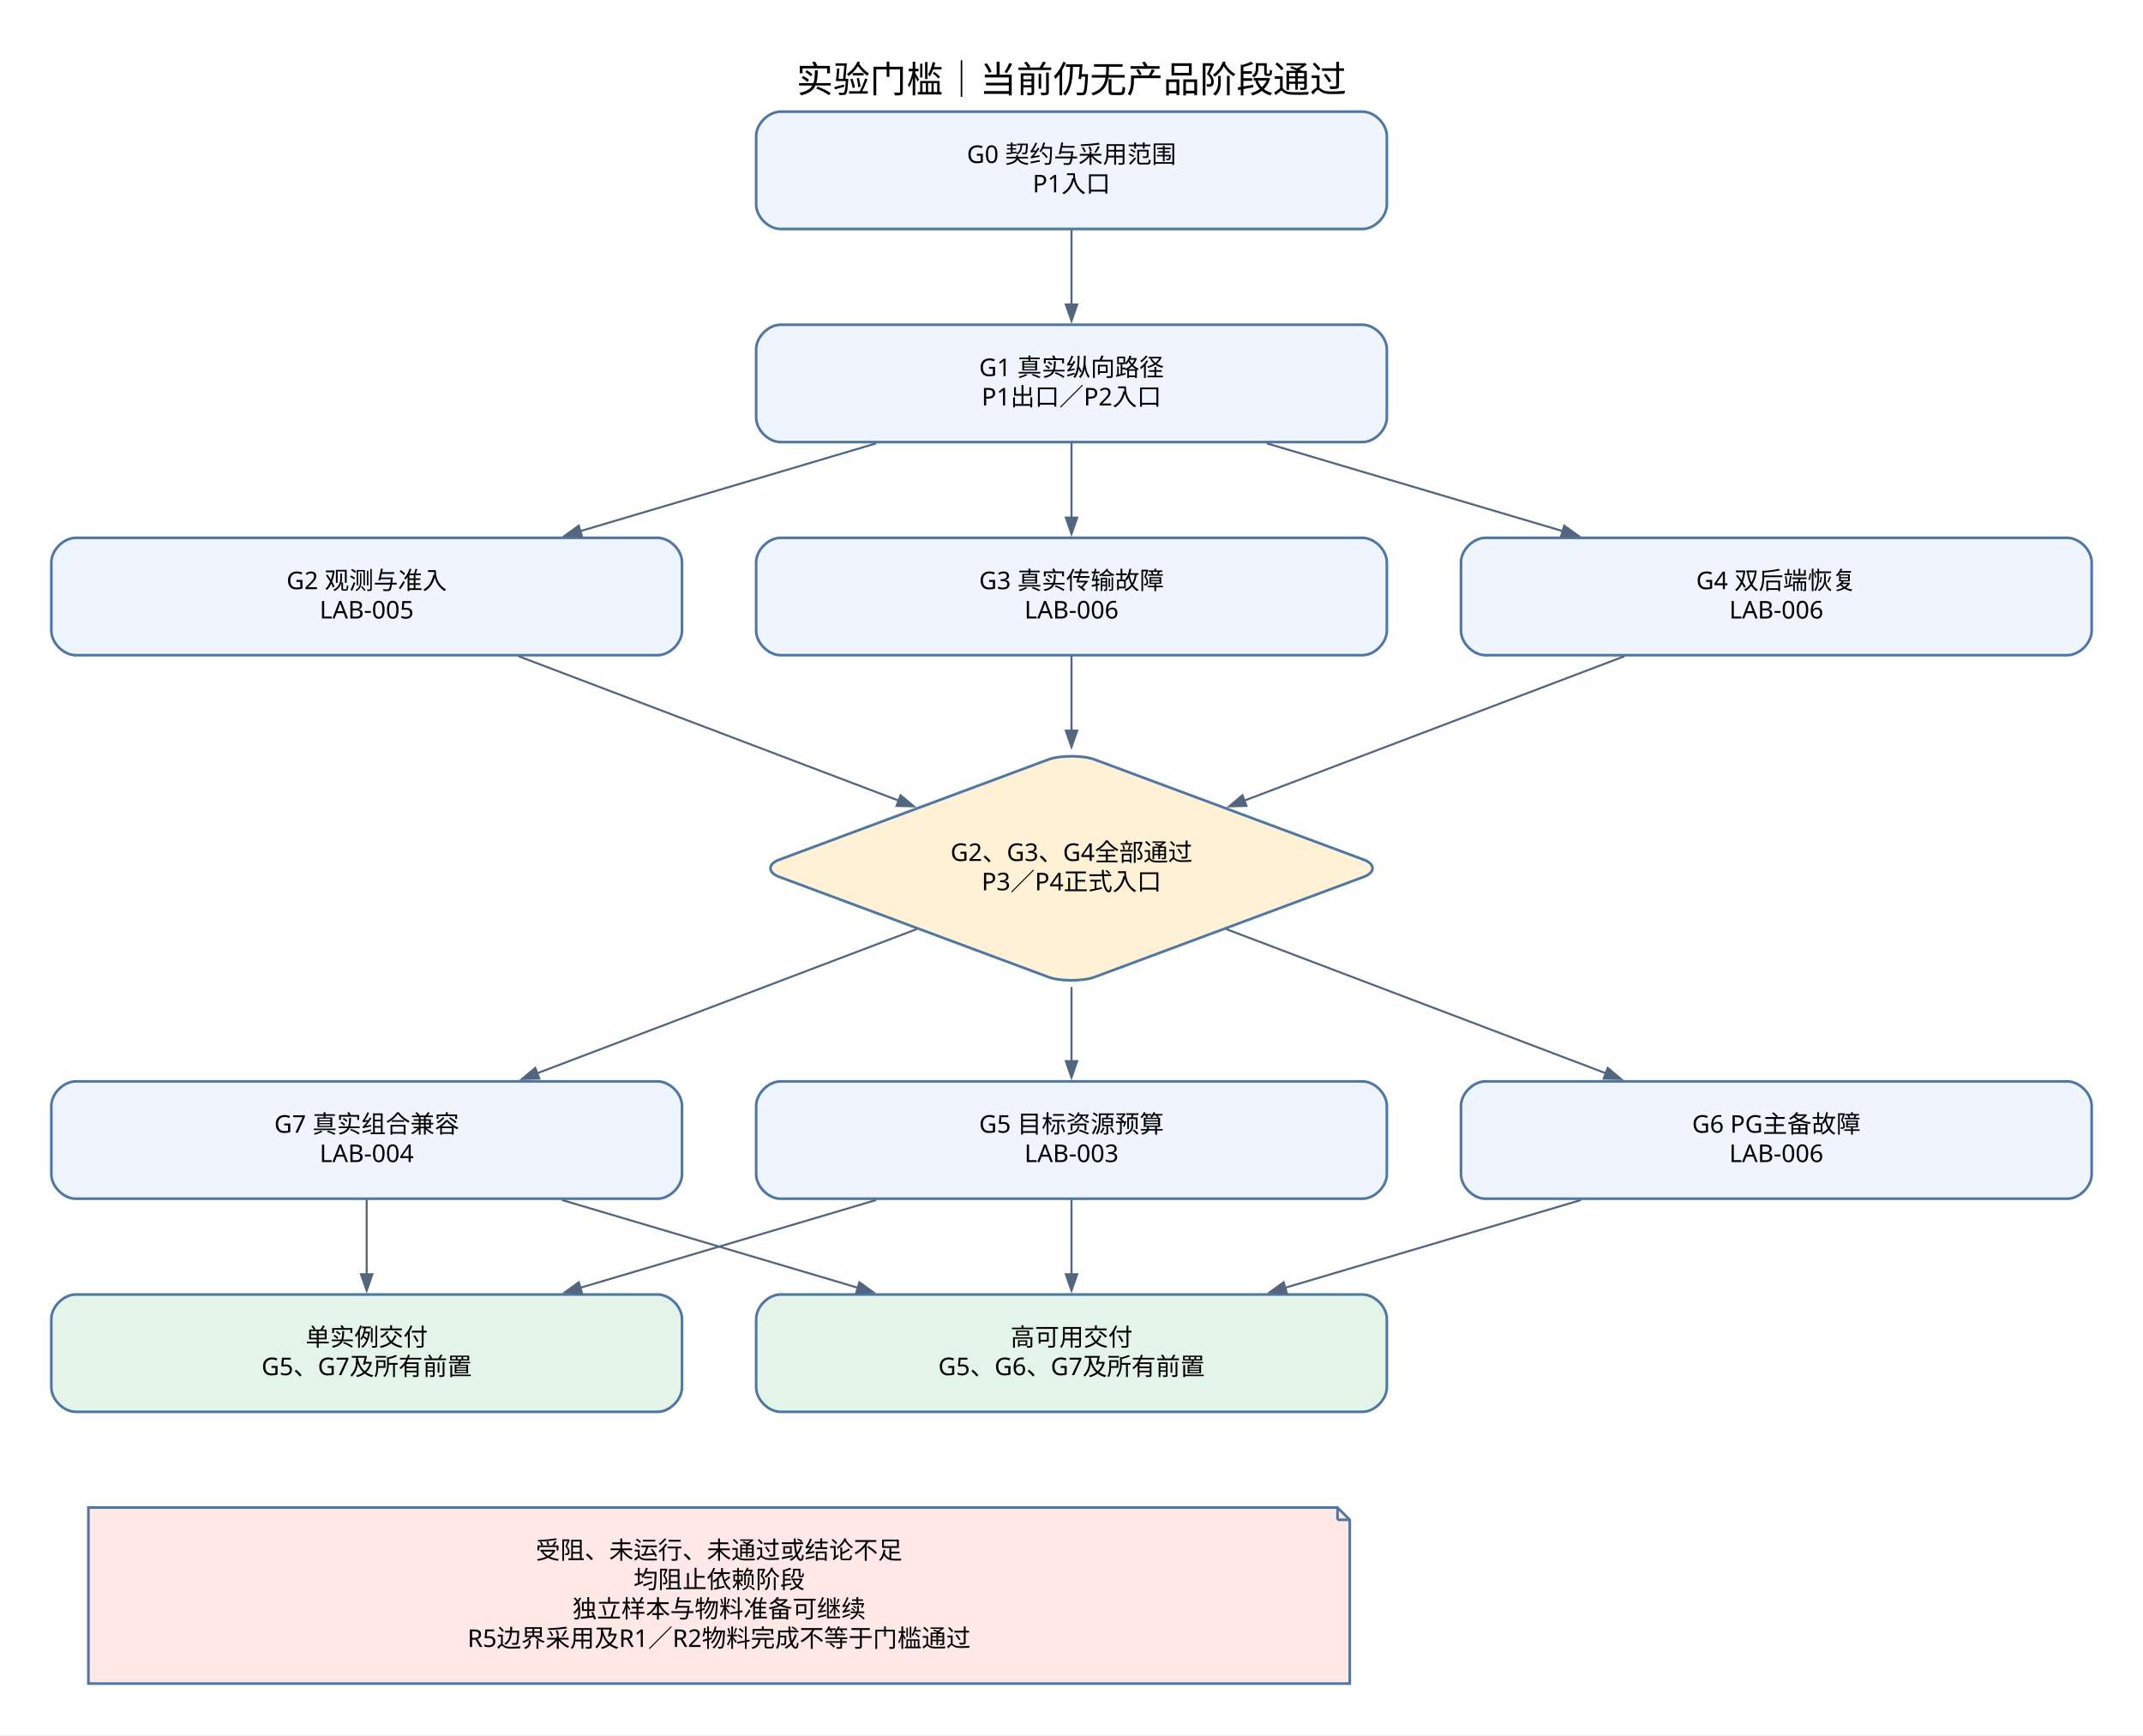
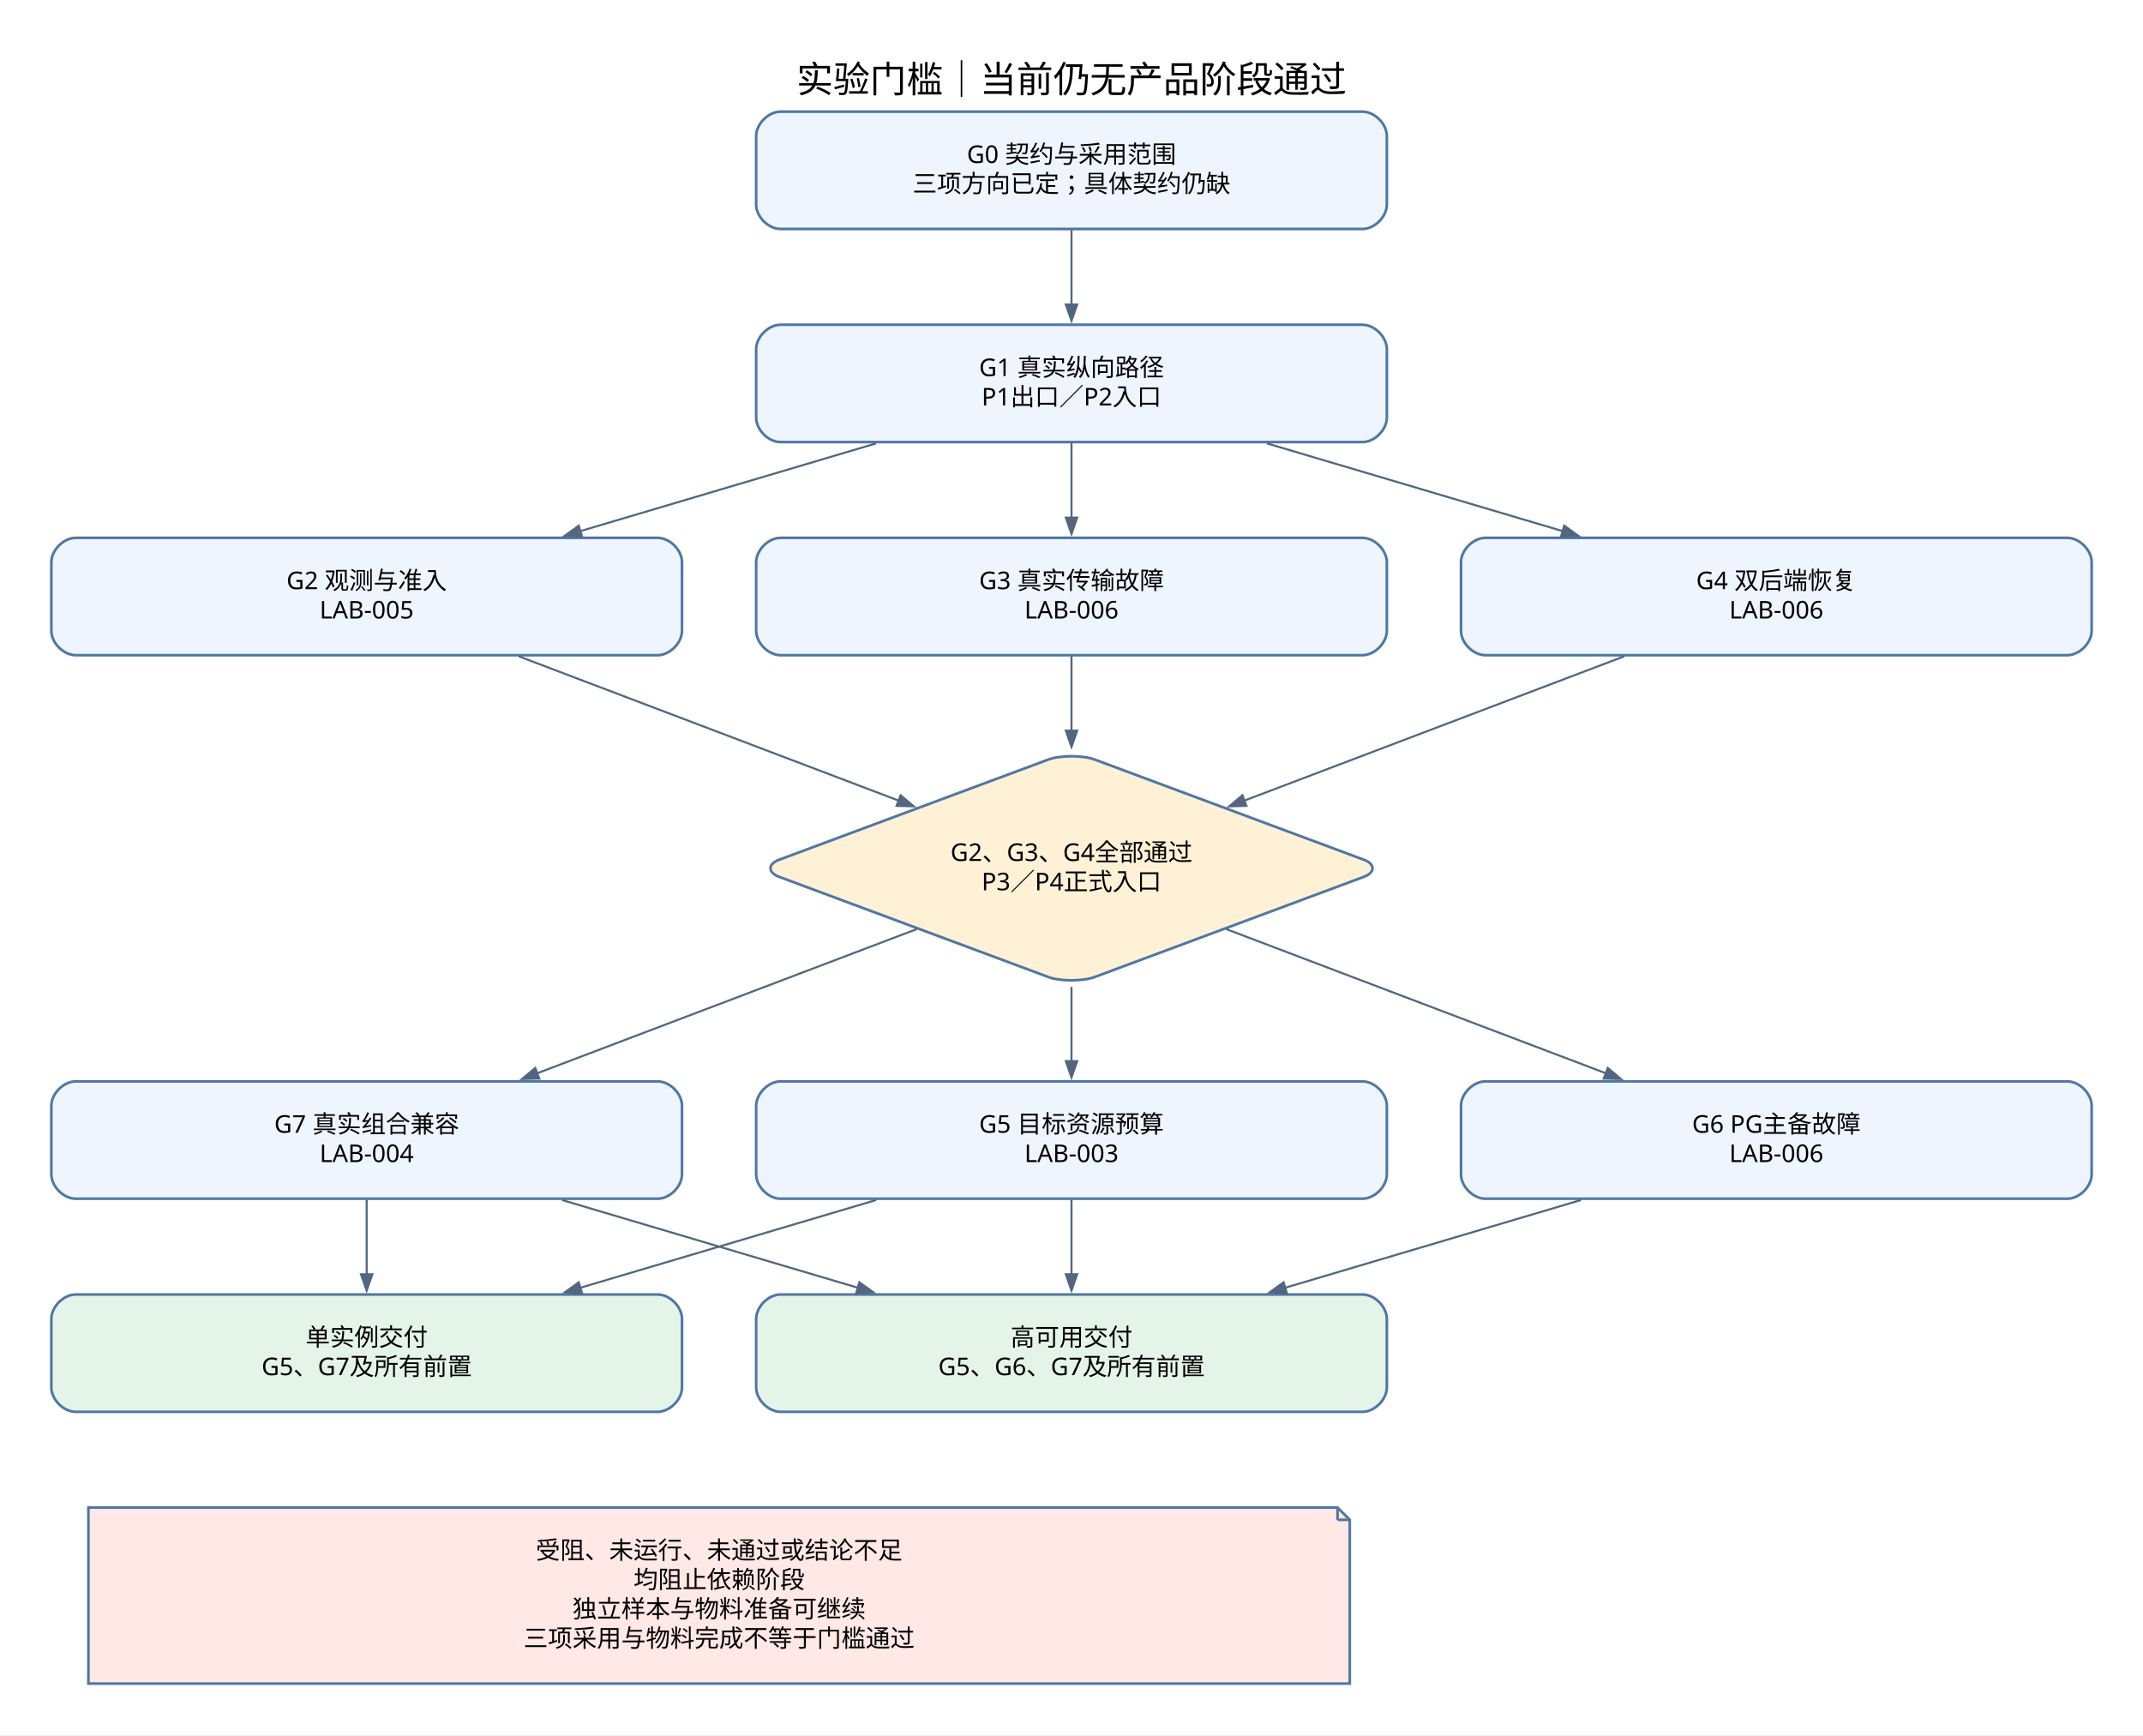
<svg xmlns="http://www.w3.org/2000/svg" width="1052pt" height="852pt" viewBox="0.00 0.00 1052.00 852.00">
  <g id="graph0" class="graph" transform="scale(1 1) rotate(0) translate(25.2 826.4)">
    <polygon fill="white" stroke="none" points="-25.2,25.2 -25.2,-826.4 1026.8,-826.4 1026.8,25.2 -25.2,25.2" />
    <text xml:space="preserve" text-anchor="middle" x="500.8" y="-781" font-family="Noto Sans SC" font-size="18.00">实验门槛｜当前仍无产品阶段通过</text>
    <g id="node1" class="node">
      <path fill="#eef5ff" stroke="#5077a3" stroke-width="1.3" d="M643.6,-771.6C643.6,-771.6 358,-771.6 358,-771.6 352,-771.6 346,-765.6 346,-759.6 346,-759.6 346,-726 346,-726 346,-720 352,-714 358,-714 358,-714 643.6,-714 643.6,-714 649.6,-714 655.6,-720 655.6,-726 655.6,-726 655.6,-759.6 655.6,-759.6 655.6,-765.6 649.6,-771.6 643.6,-771.6" />
      <text xml:space="preserve" text-anchor="middle" x="500.8" y="-746.4" font-family="Noto Sans SC" font-size="12.00">G0 契约与采用范围</text>
-       <text xml:space="preserve" text-anchor="middle" x="500.8" y="-732" font-family="Noto Sans SC" font-size="12.00">P1入口</text>
+       <text xml:space="preserve" text-anchor="middle" x="500.8" y="-732" font-family="Noto Sans SC" font-size="12.00">三项方向已定；具体契约仍缺</text>
    </g>
    <g id="node2" class="node">
      <path fill="#eef5ff" stroke="#5077a3" stroke-width="1.3" d="M643.6,-667C643.6,-667 358,-667 358,-667 352,-667 346,-661 346,-655 346,-655 346,-621.4 346,-621.4 346,-615.4 352,-609.4 358,-609.4 358,-609.4 643.6,-609.4 643.6,-609.4 649.6,-609.4 655.6,-615.4 655.6,-621.4 655.6,-621.4 655.6,-655 655.6,-655 655.6,-661 649.6,-667 643.6,-667" />
      <text xml:space="preserve" text-anchor="middle" x="500.8" y="-641.8" font-family="Noto Sans SC" font-size="12.00">G1 真实纵向路径</text>
      <text xml:space="preserve" text-anchor="middle" x="500.8" y="-627.4" font-family="Noto Sans SC" font-size="12.00">P1出口／P2入口</text>
    </g>
    <g id="edge1" class="edge">
      <path fill="none" stroke="#52677f" d="M500.8,-713.49C500.8,-702.17 500.8,-688.95 500.8,-676.84" />
      <polygon fill="#52677f" stroke="#52677f" points="503.6,-676.93 500.8,-668.93 498,-676.93 503.6,-676.93" />
    </g>
    <g id="node3" class="node">
      <path fill="#eef5ff" stroke="#5077a3" stroke-width="1.3" d="M297.6,-562.4C297.6,-562.4 12,-562.4 12,-562.4 6,-562.4 0,-556.4 0,-550.4 0,-550.4 0,-516.8 0,-516.8 0,-510.8 6,-504.8 12,-504.8 12,-504.8 297.6,-504.8 297.6,-504.8 303.6,-504.8 309.6,-510.8 309.6,-516.8 309.6,-516.8 309.6,-550.4 309.6,-550.4 309.6,-556.4 303.6,-562.4 297.6,-562.4" />
      <text xml:space="preserve" text-anchor="middle" x="154.8" y="-537.2" font-family="Noto Sans SC" font-size="12.00">G2 观测与准入</text>
      <text xml:space="preserve" text-anchor="middle" x="154.8" y="-522.8" font-family="Noto Sans SC" font-size="12.00">LAB-005</text>
    </g>
    <g id="edge2" class="edge">
      <path fill="none" stroke="#52677f" d="M404.88,-608.76C359.69,-595.36 305.69,-579.34 259.45,-565.63" />
      <polygon fill="#52677f" stroke="#52677f" points="260.52,-563.03 252.06,-563.44 258.93,-568.4 260.52,-563.03" />
    </g>
    <g id="node4" class="node">
      <path fill="#eef5ff" stroke="#5077a3" stroke-width="1.3" d="M643.6,-562.4C643.6,-562.4 358,-562.4 358,-562.4 352,-562.4 346,-556.4 346,-550.4 346,-550.4 346,-516.8 346,-516.8 346,-510.8 352,-504.8 358,-504.8 358,-504.8 643.6,-504.8 643.6,-504.8 649.6,-504.8 655.6,-510.8 655.6,-516.8 655.6,-516.8 655.6,-550.4 655.6,-550.4 655.6,-556.4 649.6,-562.4 643.6,-562.4" />
      <text xml:space="preserve" text-anchor="middle" x="500.8" y="-537.2" font-family="Noto Sans SC" font-size="12.00">G3 真实传输故障</text>
      <text xml:space="preserve" text-anchor="middle" x="500.8" y="-522.8" font-family="Noto Sans SC" font-size="12.00">LAB-006</text>
    </g>
    <g id="edge3" class="edge">
      <path fill="none" stroke="#52677f" d="M500.8,-608.89C500.8,-597.57 500.8,-584.35 500.8,-572.24" />
      <polygon fill="#52677f" stroke="#52677f" points="503.6,-572.33 500.8,-564.33 498,-572.33 503.6,-572.33" />
    </g>
    <g id="node5" class="node">
      <path fill="#eef5ff" stroke="#5077a3" stroke-width="1.3" d="M989.6,-562.4C989.6,-562.4 704,-562.4 704,-562.4 698,-562.4 692,-556.4 692,-550.4 692,-550.4 692,-516.8 692,-516.8 692,-510.8 698,-504.8 704,-504.8 704,-504.8 989.6,-504.8 989.6,-504.8 995.6,-504.8 1001.6,-510.8 1001.6,-516.8 1001.6,-516.8 1001.6,-550.4 1001.6,-550.4 1001.6,-556.4 995.6,-562.4 989.6,-562.4" />
      <text xml:space="preserve" text-anchor="middle" x="846.8" y="-537.2" font-family="Noto Sans SC" font-size="12.00">G4 双后端恢复</text>
      <text xml:space="preserve" text-anchor="middle" x="846.8" y="-522.8" font-family="Noto Sans SC" font-size="12.00">LAB-006</text>
    </g>
    <g id="edge4" class="edge">
      <path fill="none" stroke="#52677f" d="M596.72,-608.76C641.91,-595.36 695.91,-579.34 742.15,-565.63" />
      <polygon fill="#52677f" stroke="#52677f" points="742.67,-568.4 749.54,-563.44 741.08,-563.03 742.67,-568.4" />
    </g>
    <g id="node6" class="node">
      <path fill="#fff1d6" stroke="#5077a3" stroke-width="1.3" d="M489.55,-453.62C489.55,-453.62 357.25,-404.38 357.25,-404.38 351.62,-402.29 351.62,-398.11 357.25,-396.02 357.25,-396.02 489.55,-346.78 489.55,-346.78 495.18,-344.69 506.42,-344.69 512.05,-346.78 512.05,-346.78 644.35,-396.02 644.35,-396.02 649.98,-398.11 649.98,-402.29 644.35,-404.38 644.35,-404.38 512.05,-453.62 512.05,-453.62 506.42,-455.71 495.18,-455.71 489.55,-453.62" />
      <text xml:space="preserve" text-anchor="middle" x="500.8" y="-403.8" font-family="Noto Sans SC" font-size="12.00">G2、G3、G4全部通过</text>
      <text xml:space="preserve" text-anchor="middle" x="500.8" y="-389.4" font-family="Noto Sans SC" font-size="12.00">P3／P4正式入口</text>
    </g>
    <g id="edge5" class="edge">
      <path fill="none" stroke="#52677f" d="M229.45,-504.25C284.34,-483.4 359.02,-455.04 416.14,-433.35" />
      <polygon fill="#52677f" stroke="#52677f" points="416.89,-436.06 423.37,-430.6 414.9,-430.83 416.89,-436.06" />
    </g>
    <g id="edge6" class="edge">
      <path fill="none" stroke="#52677f" d="M500.8,-504.41C500.8,-493.55 500.8,-480.63 500.8,-467.67" />
      <polygon fill="#52677f" stroke="#52677f" points="503.6,-467.77 500.8,-459.77 498,-467.77 503.6,-467.77" />
    </g>
    <g id="edge7" class="edge">
      <path fill="none" stroke="#52677f" d="M772.15,-504.25C717.26,-483.4 642.58,-455.04 585.46,-433.35" />
      <polygon fill="#52677f" stroke="#52677f" points="586.7,-430.83 578.23,-430.6 584.71,-436.06 586.7,-430.83" />
    </g>
    <g id="node7" class="node">
      <path fill="#eef5ff" stroke="#5077a3" stroke-width="1.3" d="M643.6,-295.6C643.6,-295.6 358,-295.6 358,-295.6 352,-295.6 346,-289.6 346,-283.6 346,-283.6 346,-250 346,-250 346,-244 352,-238 358,-238 358,-238 643.6,-238 643.6,-238 649.6,-238 655.6,-244 655.6,-250 655.6,-250 655.6,-283.6 655.6,-283.6 655.6,-289.6 649.6,-295.6 643.6,-295.6" />
      <text xml:space="preserve" text-anchor="middle" x="500.8" y="-270.4" font-family="Noto Sans SC" font-size="12.00">G5 目标资源预算</text>
      <text xml:space="preserve" text-anchor="middle" x="500.8" y="-256" font-family="Noto Sans SC" font-size="12.00">LAB-003</text>
    </g>
    <g id="edge8" class="edge">
      <path fill="none" stroke="#52677f" d="M500.8,-341.95C500.8,-329.52 500.8,-316.68 500.8,-305.26" />
      <polygon fill="#52677f" stroke="#52677f" points="503.6,-305.54 500.8,-297.54 498,-305.54 503.6,-305.54" />
    </g>
    <g id="node8" class="node">
      <path fill="#eef5ff" stroke="#5077a3" stroke-width="1.3" d="M989.6,-295.6C989.6,-295.6 704,-295.6 704,-295.6 698,-295.6 692,-289.6 692,-283.6 692,-283.6 692,-250 692,-250 692,-244 698,-238 704,-238 704,-238 989.6,-238 989.6,-238 995.6,-238 1001.6,-244 1001.6,-250 1001.6,-250 1001.6,-283.6 1001.6,-283.6 1001.6,-289.6 995.6,-295.6 989.6,-295.6" />
      <text xml:space="preserve" text-anchor="middle" x="846.8" y="-270.4" font-family="Noto Sans SC" font-size="12.00">G6 PG主备故障</text>
      <text xml:space="preserve" text-anchor="middle" x="846.8" y="-256" font-family="Noto Sans SC" font-size="12.00">LAB-006</text>
    </g>
    <g id="edge9" class="edge">
      <path fill="none" stroke="#52677f" d="M576.73,-370.36C631.89,-349.42 706.51,-321.08 763.33,-299.5" />
      <polygon fill="#52677f" stroke="#52677f" points="764.04,-302.23 770.52,-296.77 762.05,-296.99 764.04,-302.23" />
    </g>
    <g id="node9" class="node">
      <path fill="#eef5ff" stroke="#5077a3" stroke-width="1.3" d="M297.6,-295.6C297.6,-295.6 12,-295.6 12,-295.6 6,-295.6 0,-289.6 0,-283.6 0,-283.6 0,-250 0,-250 0,-244 6,-238 12,-238 12,-238 297.6,-238 297.6,-238 303.6,-238 309.6,-244 309.6,-250 309.6,-250 309.6,-283.6 309.6,-283.6 309.6,-289.6 303.6,-295.6 297.6,-295.6" />
      <text xml:space="preserve" text-anchor="middle" x="154.8" y="-270.4" font-family="Noto Sans SC" font-size="12.00">G7 真实组合兼容</text>
      <text xml:space="preserve" text-anchor="middle" x="154.8" y="-256" font-family="Noto Sans SC" font-size="12.00">LAB-004</text>
    </g>
    <g id="edge10" class="edge">
      <path fill="none" stroke="#52677f" d="M424.87,-370.36C369.71,-349.42 295.09,-321.08 238.27,-299.5" />
      <polygon fill="#52677f" stroke="#52677f" points="239.55,-296.99 231.08,-296.77 237.56,-302.23 239.55,-296.99" />
    </g>
    <g id="node10" class="node">
      <path fill="#e4f4e9" stroke="#5077a3" stroke-width="1.3" d="M297.6,-191C297.6,-191 12,-191 12,-191 6,-191 0,-185 0,-179 0,-179 0,-145.4 0,-145.4 0,-139.4 6,-133.4 12,-133.4 12,-133.4 297.6,-133.4 297.6,-133.4 303.6,-133.4 309.6,-139.4 309.6,-145.4 309.6,-145.4 309.6,-179 309.6,-179 309.6,-185 303.6,-191 297.6,-191" />
      <text xml:space="preserve" text-anchor="middle" x="154.8" y="-165.8" font-family="Noto Sans SC" font-size="12.00">单实例交付</text>
      <text xml:space="preserve" text-anchor="middle" x="154.8" y="-151.4" font-family="Noto Sans SC" font-size="12.00">G5、G7及所有前置</text>
    </g>
    <g id="edge11" class="edge">
      <path fill="none" stroke="#52677f" d="M404.88,-237.36C359.69,-223.96 305.69,-207.94 259.45,-194.23" />
      <polygon fill="#52677f" stroke="#52677f" points="260.52,-191.63 252.06,-192.04 258.93,-197 260.52,-191.63" />
    </g>
    <g id="node11" class="node">
      <path fill="#e4f4e9" stroke="#5077a3" stroke-width="1.3" d="M643.6,-191C643.6,-191 358,-191 358,-191 352,-191 346,-185 346,-179 346,-179 346,-145.4 346,-145.4 346,-139.4 352,-133.4 358,-133.4 358,-133.4 643.6,-133.4 643.6,-133.4 649.6,-133.4 655.6,-139.4 655.6,-145.4 655.6,-145.4 655.6,-179 655.6,-179 655.6,-185 649.6,-191 643.6,-191" />
      <text xml:space="preserve" text-anchor="middle" x="500.8" y="-165.8" font-family="Noto Sans SC" font-size="12.00">高可用交付</text>
      <text xml:space="preserve" text-anchor="middle" x="500.8" y="-151.4" font-family="Noto Sans SC" font-size="12.00">G5、G6、G7及所有前置</text>
    </g>
    <g id="edge13" class="edge">
      <path fill="none" stroke="#52677f" d="M500.8,-237.49C500.8,-226.17 500.8,-212.95 500.8,-200.84" />
      <polygon fill="#52677f" stroke="#52677f" points="503.6,-200.93 500.8,-192.93 498,-200.93 503.6,-200.93" />
    </g>
    <g id="edge14" class="edge">
      <path fill="none" stroke="#52677f" d="M750.88,-237.36C705.69,-223.96 651.69,-207.94 605.45,-194.23" />
      <polygon fill="#52677f" stroke="#52677f" points="606.52,-191.63 598.06,-192.04 604.93,-197 606.52,-191.63" />
    </g>
    <g id="edge12" class="edge">
      <path fill="none" stroke="#52677f" d="M154.8,-237.49C154.8,-226.17 154.8,-212.95 154.8,-200.84" />
      <polygon fill="#52677f" stroke="#52677f" points="157.6,-200.93 154.8,-192.93 152,-200.93 157.6,-200.93" />
    </g>
    <g id="edge15" class="edge">
      <path fill="none" stroke="#52677f" d="M250.72,-237.36C295.91,-223.96 349.91,-207.94 396.15,-194.23" />
      <polygon fill="#52677f" stroke="#52677f" points="396.67,-197 403.54,-192.04 395.08,-191.63 396.67,-197" />
    </g>
    <g id="node12" class="node">
      <polygon fill="#ffe8e5" stroke="#5077a3" stroke-width="1.3" points="631.4,-86.4 18.2,-86.4 18.2,0 637.4,0 637.4,-80.4 631.4,-86.4" />
      <polyline fill="none" stroke="#5077a3" stroke-width="1.3" points="631.4,-86.4 631.4,-80.4" />
      <polyline fill="none" stroke="#5077a3" stroke-width="1.3" points="637.4,-80.4 631.4,-80.4" />
      <text xml:space="preserve" text-anchor="middle" x="327.8" y="-61.2" font-family="Noto Sans SC" font-size="12.00">受阻、未运行、未通过或结论不足</text>
      <text xml:space="preserve" text-anchor="middle" x="327.8" y="-46.8" font-family="Noto Sans SC" font-size="12.00">均阻止依赖阶段</text>
      <text xml:space="preserve" text-anchor="middle" x="327.8" y="-32.4" font-family="Noto Sans SC" font-size="12.00">独立样本与物料准备可继续</text>
-       <text xml:space="preserve" text-anchor="middle" x="327.8" y="-18" font-family="Noto Sans SC" font-size="12.00">R5边界采用及R1／R2物料完成不等于门槛通过</text>
+       <text xml:space="preserve" text-anchor="middle" x="327.8" y="-18" font-family="Noto Sans SC" font-size="12.00">三项采用与物料完成不等于门槛通过</text>
    </g>
  </g>
</svg>
